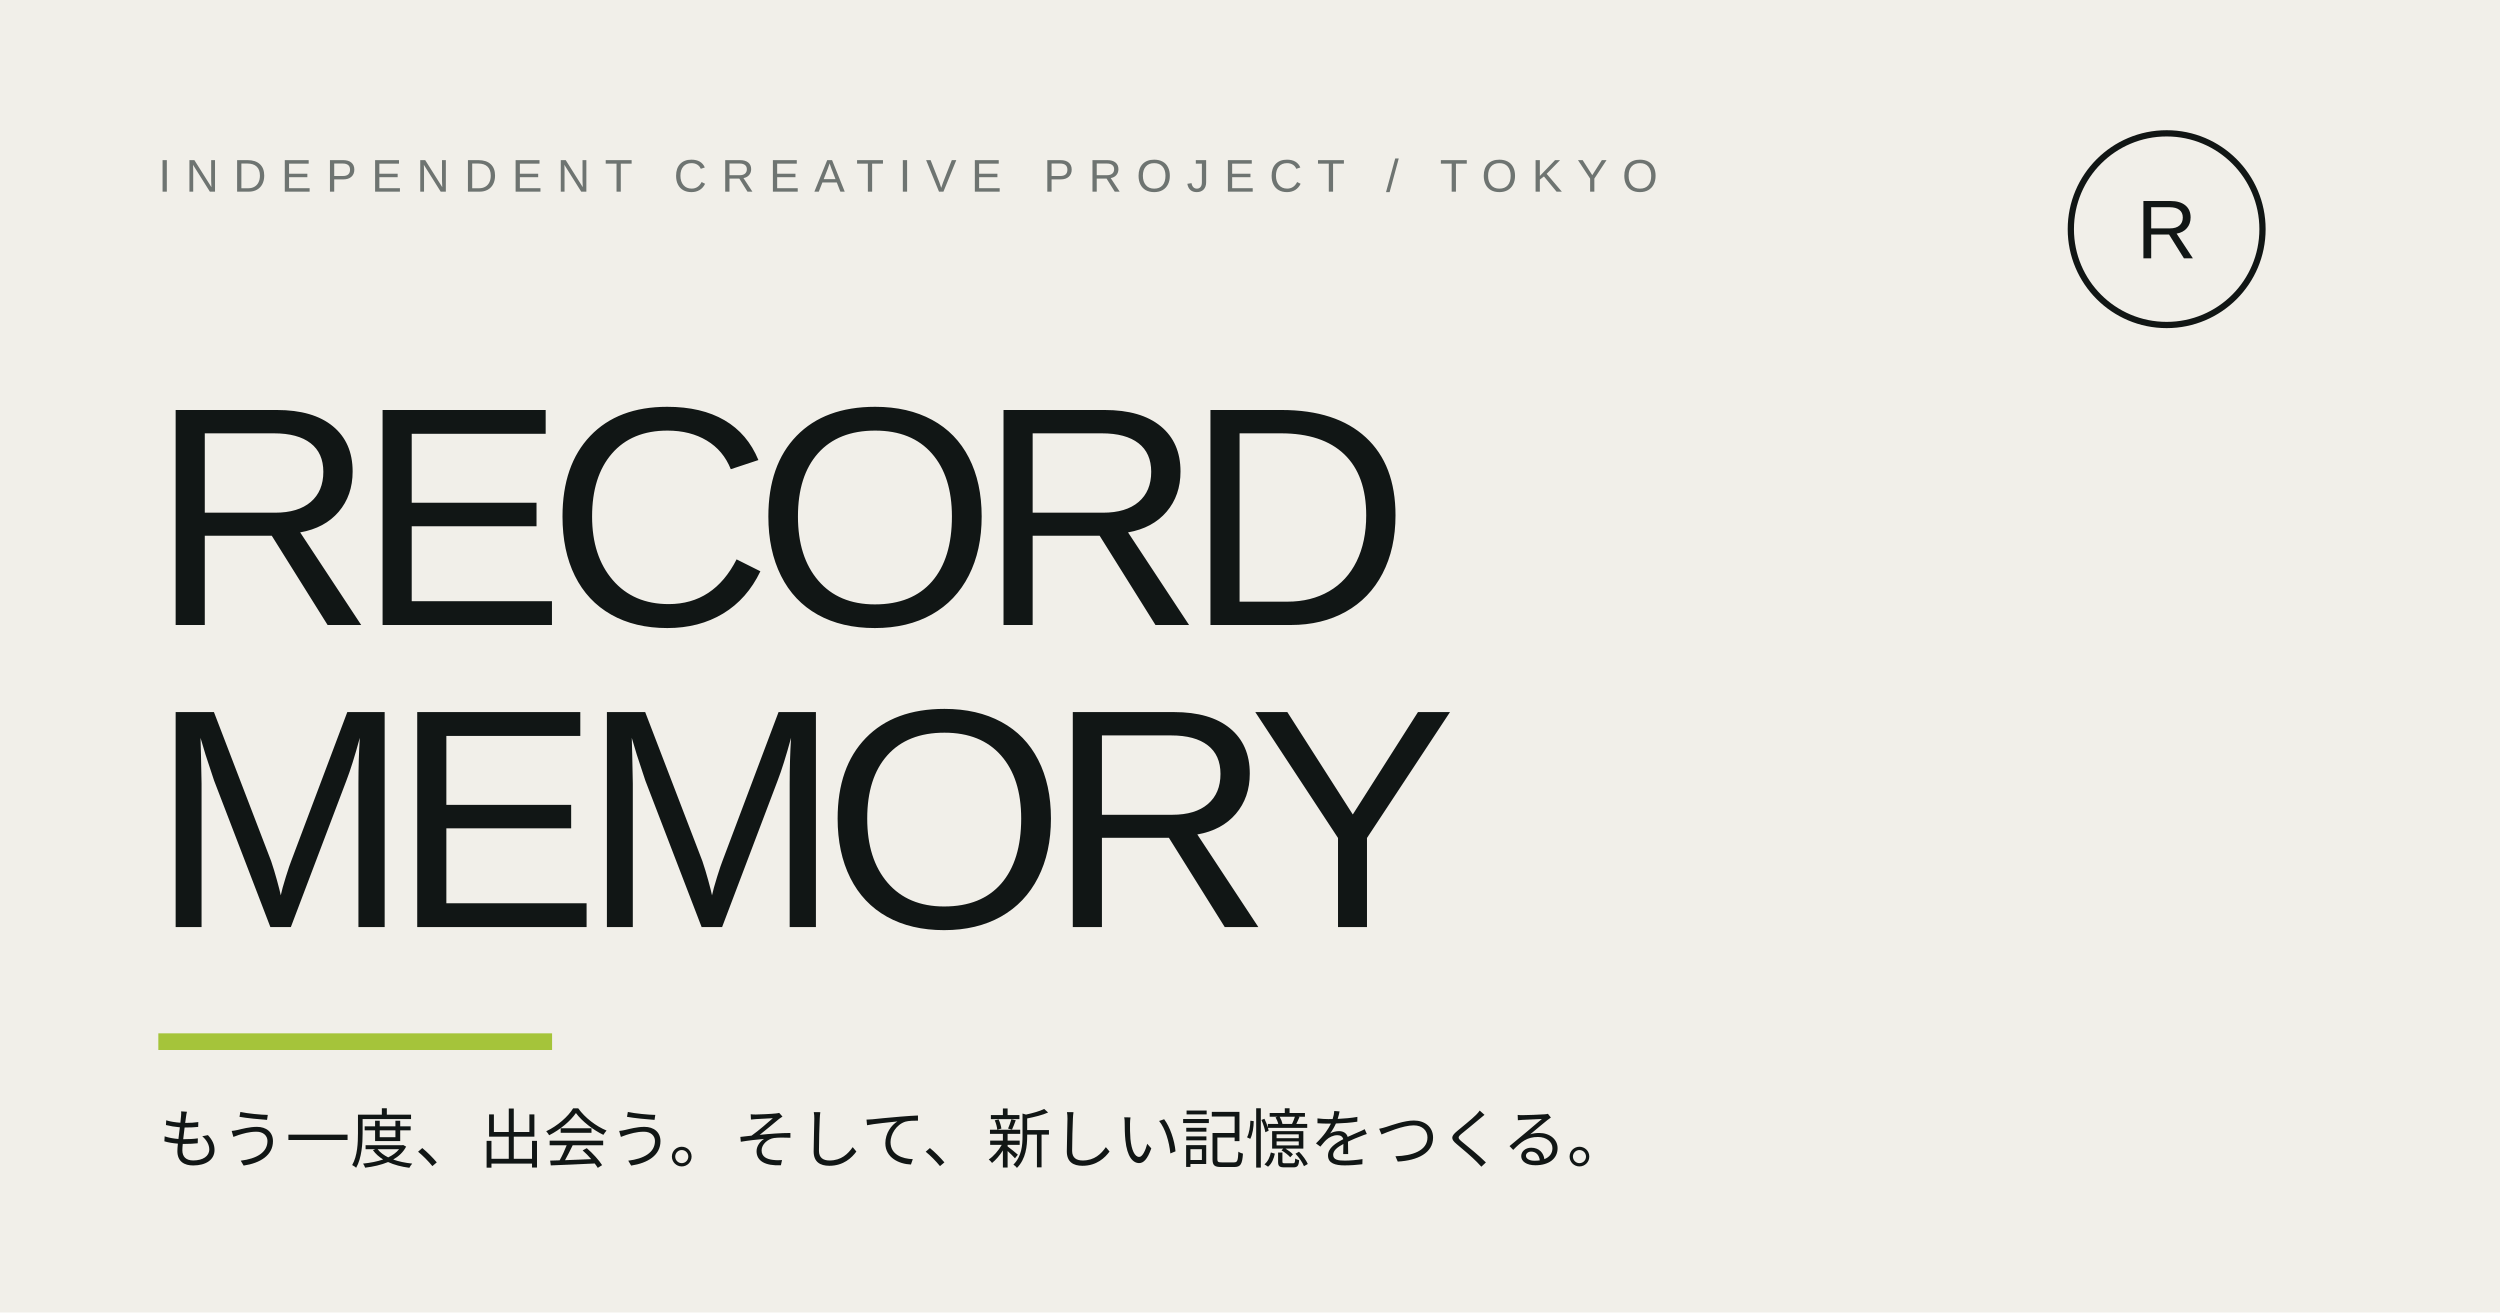
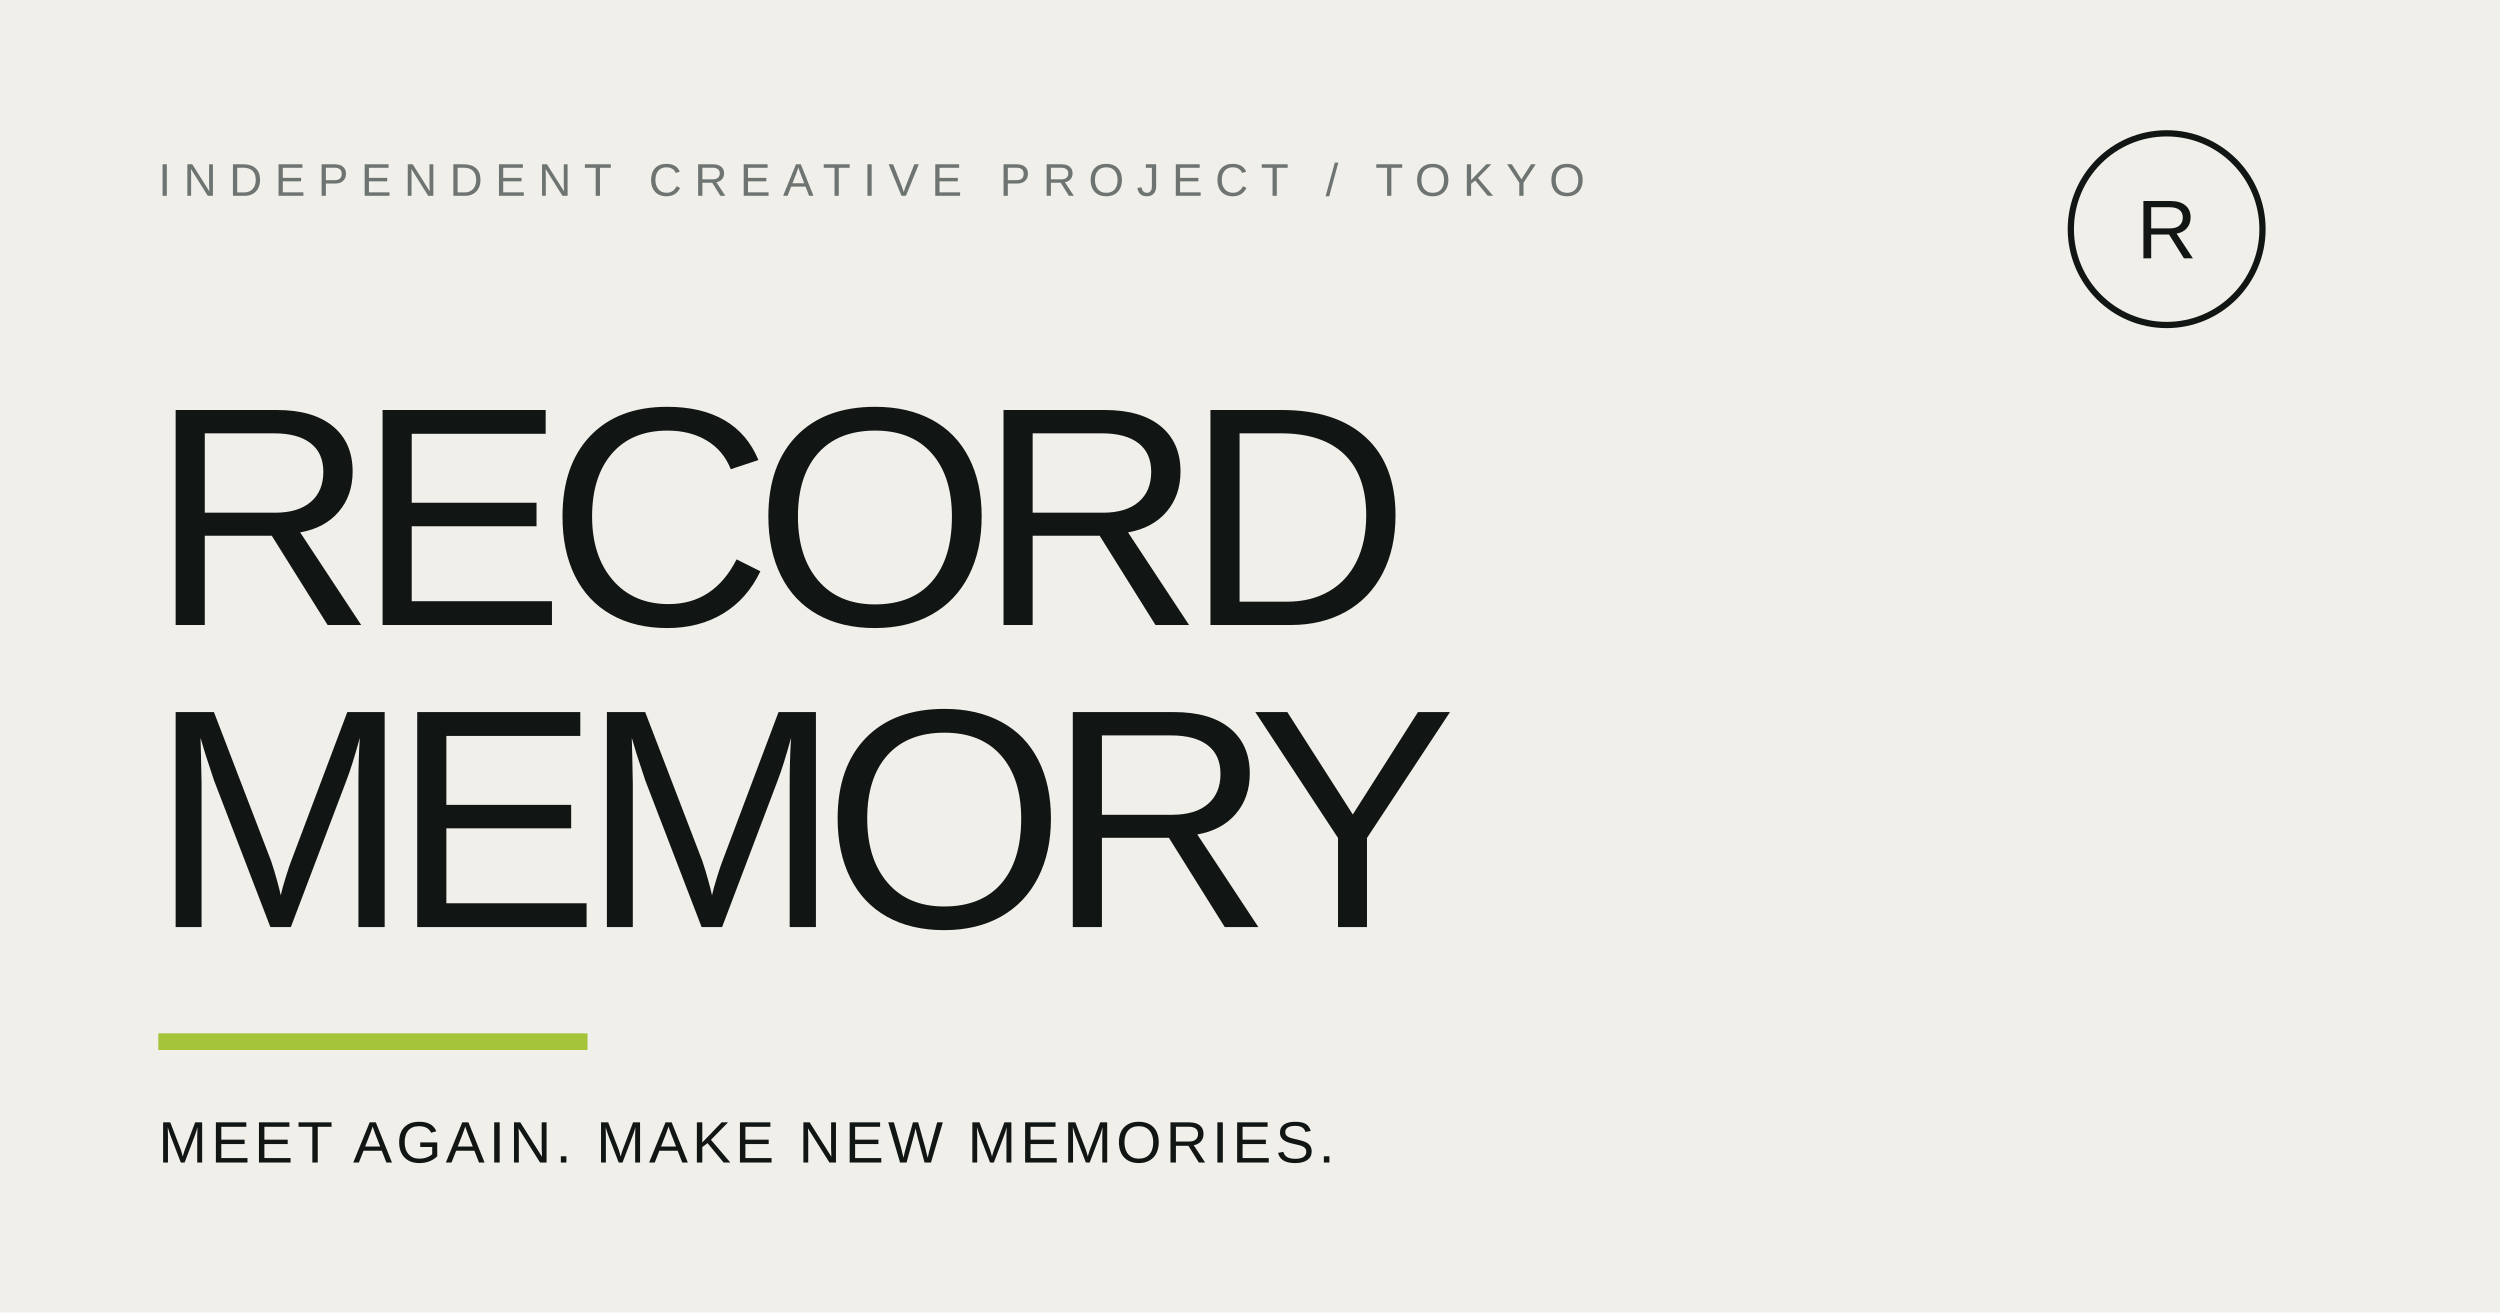
<svg xmlns="http://www.w3.org/2000/svg" viewBox="0 0 1200 630" role="img" aria-labelledby="title desc">
  <rect width="1200" height="630" fill="#f1efe9" />
+   <text x="76" y="94" fill="#6e7471" font-family="Arial, Helvetica, sans-serif" font-size="22" letter-spacing="6">INDEPENDENT CREATIVE PROJECT / TOKYO</text>
  <circle cx="1040" cy="110" r="46" fill="none" stroke="#111615" stroke-width="3" />
  <text x="1040" y="124" text-anchor="middle" fill="#111615" font-family="Arial, Helvetica, sans-serif" font-size="40" font-weight="500">R</text>
-   <text x="76" y="92" fill="#6e7471" font-family="Arial, Helvetica, sans-serif" font-size="22" letter-spacing="7">INDEPENDENT CREATIVE PROJECT / TOKYO</text>
  <text x="72" y="300" fill="#111615" font-family="Arial, Helvetica, sans-serif" font-size="150" font-weight="500" letter-spacing="-9">RECORD</text>
  <text x="72" y="445" fill="#111615" font-family="Arial, Helvetica, sans-serif" font-size="150" font-weight="500" letter-spacing="-9">MEMORY</text>
-   <line x1="76" y1="500" x2="265" y2="500" stroke="#a5c43a" stroke-width="8" />
-   <text x="76" y="558" fill="#111615" font-family="Arial, Helvetica, sans-serif" font-size="31">もう一度、出会う。そして、新しい記憶をつくる。</text>
+   <line x1="76" y1="500" x2="282" y2="500" stroke="#a5c43a" stroke-width="8" />
+   <text x="76" y="558" fill="#111615" font-family="Arial, Helvetica, sans-serif" font-size="28" letter-spacing="2">MEET AGAIN. MAKE NEW MEMORIES.</text>
</svg>
